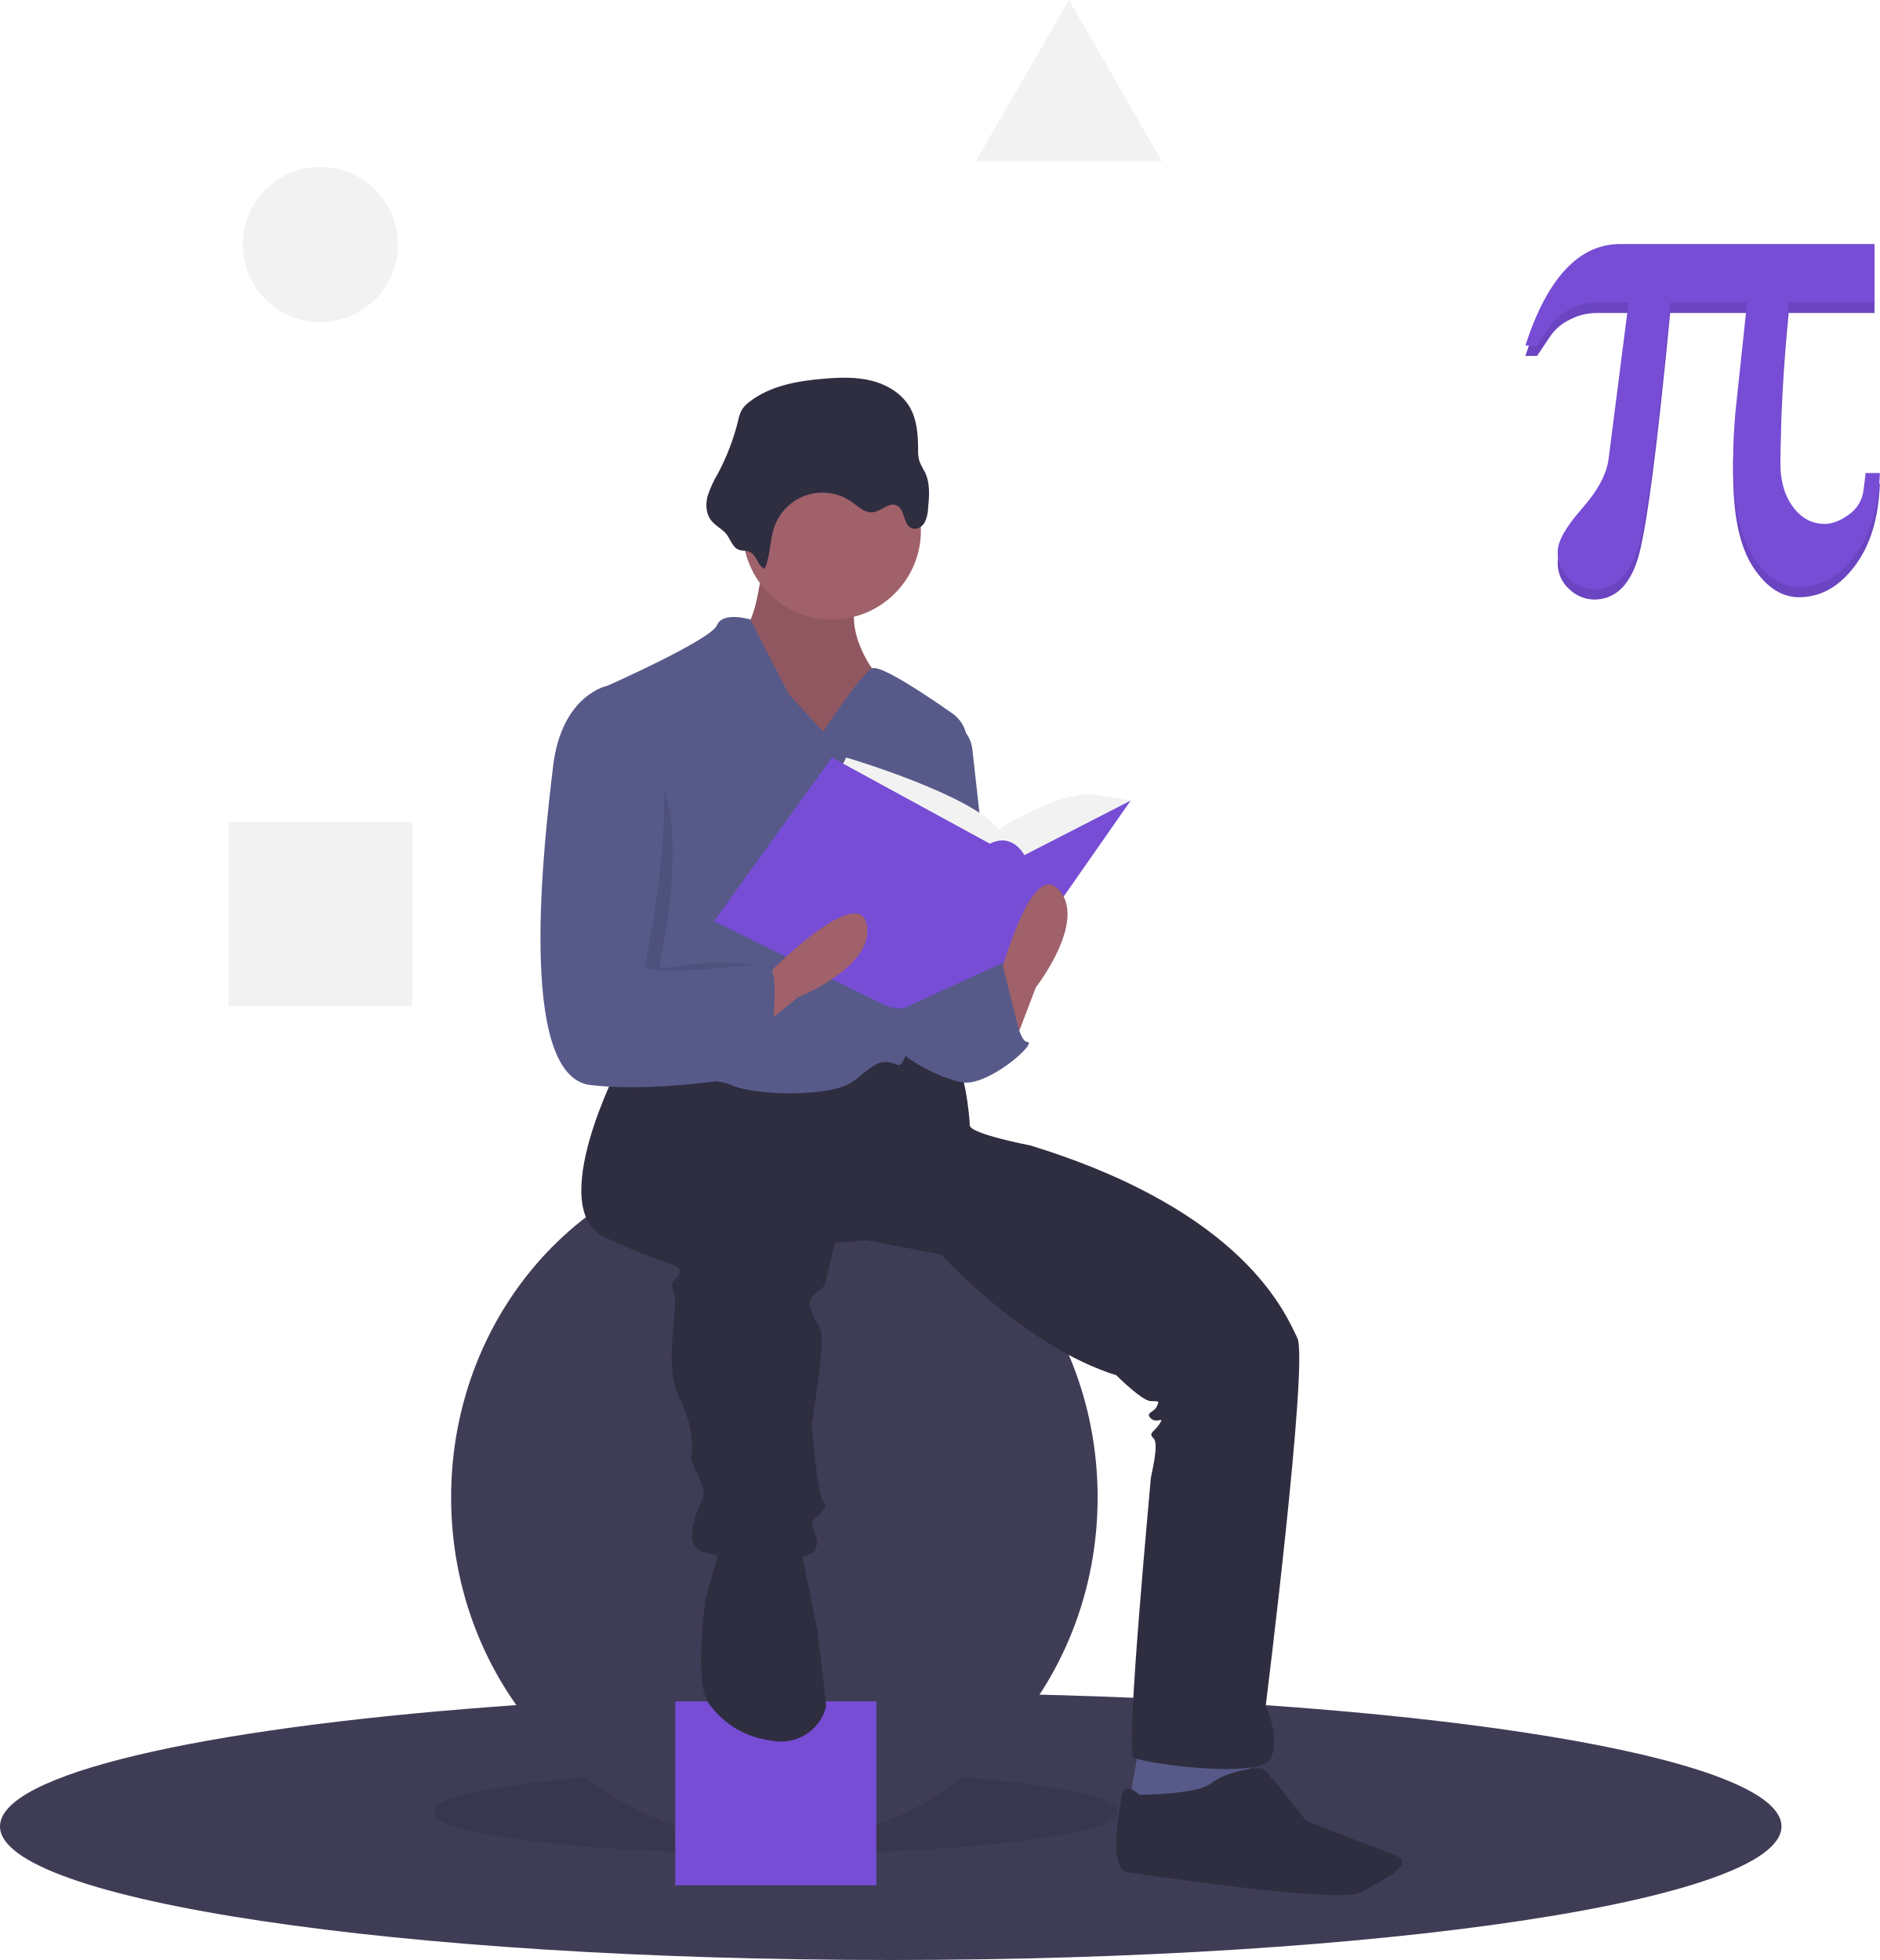
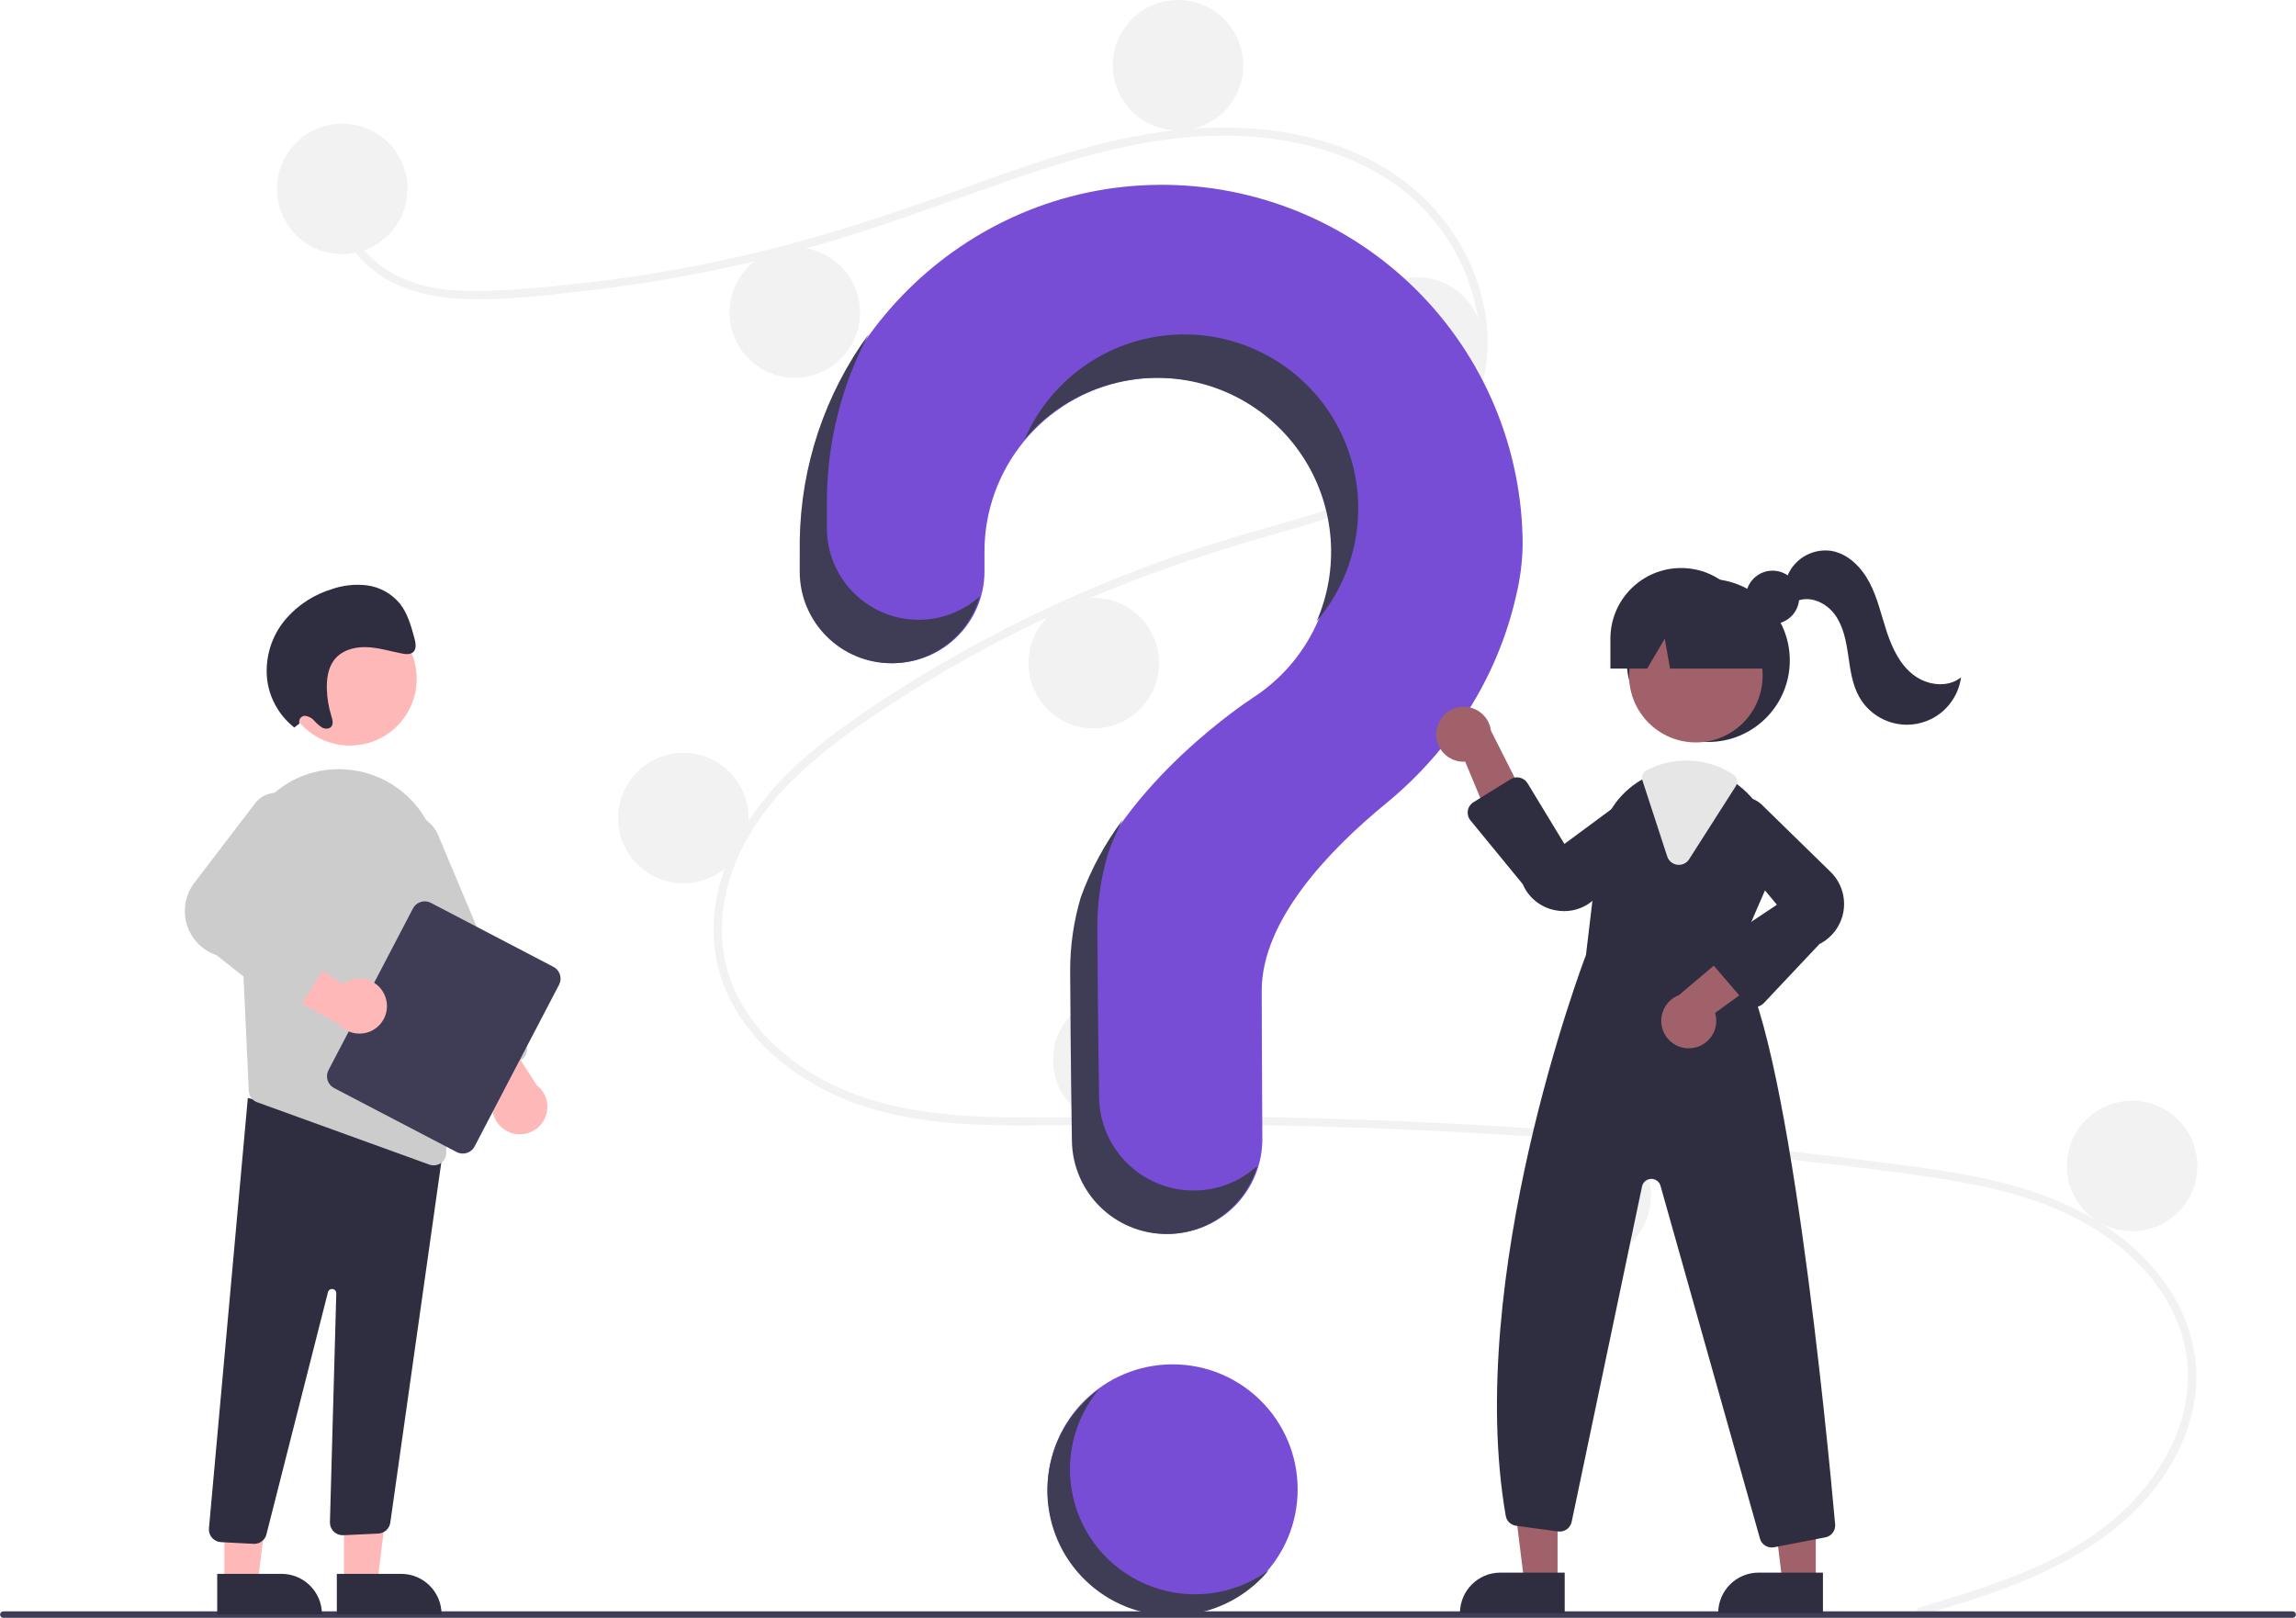
- <svg xmlns="http://www.w3.org/2000/svg" id="f1248760-b706-401a-9a88-490bc0db237b" data-name="Layer 1" width="654.237" height="682.114" viewBox="0 0 654.237 682.114">
-   <path d="M892.882,744.557c0,25.68-138.79,46.5-310,46.5s-310-20.82-310-46.5c0-18.18,69.57-33.93,170.96-41.57,41.81-3.16,89.05-4.93,139.04-4.93,20.55,0,40.63.3,60.05.87C785.402,703.127,892.882,721.957,892.882,744.557Z" transform="translate(-272.8817 -108.9432)" fill="#3f3d56" />
-   <ellipse cx="270" cy="630.614" rx="119" ry="14.5" opacity="0.1" />
-   <ellipse cx="269.5" cy="521.114" rx="112.5" ry="120" fill="#3f3d56" />
-   <rect x="235" y="592.114" width="70" height="64" fill="#774dd6" />
-   <polygon points="396.5 607.614 392.5 629.614 418.5 633.614 435.5 623.614 434.5 607.614 396.5 607.614" fill="#575a89" />
-   <path d="M538.382,303.557s-2,23-7,24,11,41,11,41h24l19-5-9-22s-12-16-3-29S538.382,303.557,538.382,303.557Z" transform="translate(-272.8817 -108.9432)" fill="#a0616a" />
-   <path d="M538.382,303.557s-2,23-7,24,11,41,11,41h24l19-5-9-22s-12-16-3-29S538.382,303.557,538.382,303.557Z" transform="translate(-272.8817 -108.9432)" opacity="0.1" />
-   <path d="M488.382,479.557s-26,50-5,60,26,9,26,12-4,2-2,7-4,25,2,37,4,21,4,21,0,1,2,5,3,7,2,9-7,15-1,18,37,5,40,0-3-8,0-11,5-4,3-6-4-27-4-27,5-29,3-33-5-8-3-11,4-2,5-6,3-13,3-13l11-1,26,5s29,32,61,42c0,0,9,9,12,9s3,0,2,2-4,2-2,4,5-1,3,2-4,3-2,5-1,13-1,14-9,95-6,97,45,8,48,0-2-18-2-18,15-120,11-128-18-44-93-67c0,0-21-4-21-7s-2-22-6-23-27-2-27-2l-29,9-40-7Z" transform="translate(-272.8817 -108.9432)" fill="#2f2e41" />
-   <path d="M523.382,647.557l-5,18s-4,29,1,36c3.927,5.498,10.94,12.231,23.944,13.412a16.071,16.071,0,0,0,16.779-11.118,5.007,5.007,0,0,0,.277-1.294c0-2-3-26-3-26l-5-25-1-7Z" transform="translate(-272.8817 -108.9432)" fill="#2f2e41" />
-   <path d="M669.382,733.557s-5-5-6,0-5,26,2,27,74,11,81,7,20-10,12-13-31-12-31-12-13-17-15-18-13,1-18,5S669.382,733.557,669.382,733.557Z" transform="translate(-272.8817 -108.9432)" fill="#2f2e41" />
-   <circle cx="289.5" cy="184.614" r="31" fill="#a0616a" />
-   <path d="M559.382,363.557l-12-13-13.301-26s-9.699-3-11.699,2-38,21-38,21,9,84,5,92-11,40-5,43,34,0,43,4,35,4,42-1,9-9,16-6c5.959,2.554,19.891-84.761,23.902-110.781a11.844,11.844,0,0,0-4.908-11.51c-8.973-6.294-25.133-17.14-27.994-15.709C572.382,343.557,559.382,363.557,559.382,363.557Z" transform="translate(-272.8817 -108.9432)" fill="#575a89" />
-   <path d="M602.382,359.557h0a11.86,11.86,0,0,1,8.911,10.196l8.089,72.804s-20,43-30,14S602.382,359.557,602.382,359.557Z" transform="translate(-272.8817 -108.9432)" fill="#575a89" />
-   <path d="M600.382,449.557l22-6s4,28,8,28-14,16-23,14-22-9-23-14,9-26,9-26Z" transform="translate(-272.8817 -108.9432)" fill="#575a89" />
-   <path d="M538.98,306.93c2.108-4.648,1.742-10.07,3.485-14.867a17.727,17.727,0,0,1,26.953-8.381c2.242,1.598,4.489,3.844,7.226,3.539,2.947-.329,5.575-3.616,8.284-2.411,3.003,1.335,2.192,6.717,5.234,7.96,1.601.654,3.494-.353,4.417-1.816a11.225,11.225,0,0,0,1.286-4.976c.42-4.265.799-8.779-1.051-12.645a30.289,30.289,0,0,1-2.028-4.09,13.994,13.994,0,0,1-.386-4.034c-.017-5.013-.383-10.242-2.906-14.574-2.8-4.807-7.974-7.881-13.373-9.222s-11.055-1.136-16.598-.666c-9.163.776-18.719,2.439-25.939,8.135a10.147,10.147,0,0,0-2.493,2.62,13.525,13.525,0,0,0-1.328,3.841,79.45,79.45,0,0,1-6.968,18.277,39.656,39.656,0,0,0-3.595,7.765c-.766,2.754-.714,5.893.889,8.261,1.305,1.927,3.391,2.955,5.029,4.53,1.624,1.561,2.384,4.564,4.183,5.747,1.57,1.032,3.451.304,5.053,1.398C536.41,302.725,536.558,305.804,538.98,306.93Z" transform="translate(-272.8817 -108.9432)" fill="#2f2e41" />
-   <path d="M564.382,378.557l3-6s44,13,53,25c0,0,22-14,34-12l12,2-37,33-47-4Z" transform="translate(-272.8817 -108.9432)" fill="#f2f2f2" />
-   <path d="M562.382,372.557l-41,57,59,29s5.516,3,9.758,0l39.242-18,37-53-37,19s-4-8-12-4Z" transform="translate(-272.8817 -108.9432)" fill="#774dd6" />
-   <path d="M625.382,473.557l8-21s18-23,8-34-21,32-21,32Z" transform="translate(-272.8817 -108.9432)" fill="#a0616a" />
-   <path d="M533.079,470.206l17.456-14.152s27.11-10.865,23.979-25.397-34.221,17.145-34.221,17.145Z" transform="translate(-272.8817 -108.9432)" fill="#a0616a" />
-   <path d="M489.882,369.057h-1s-15.5-18.5-18.5,6.5-13,108,13,111,44.5-12.5,44.5-12.5,19-29,12-29c-3.387,0-12.598-1.521-21-1-8.963.556-17.016,3.081-16.5.5C503.382,439.557,517.882,376.057,489.882,369.057Z" transform="translate(-272.8817 -108.9432)" opacity="0.1" />
-   <path d="M488.382,349.557l-4-2s-16,3-19,28-13,108,13,111,61-4,61-4,7-38,0-38-43,5-42,0S516.382,356.557,488.382,349.557Z" transform="translate(-272.8817 -108.9432)" fill="#575a89" />
-   <polygon points="338 353.114 349.027 336.213 356 364.114 338 372.114 338 353.114" fill="#575a89" />
-   <circle cx="111.473" cy="85.114" r="27" fill="#f2f2f2" />
-   <rect x="79.473" y="286.114" width="64" height="64" fill="#f2f2f2" />
-   <polygon points="372 0 388.199 28.057 404.397 56.114 372 56.114 339.603 56.114 355.801 28.057 372 0" fill="#f2f2f2" />
-   <path d="M927.118,277.172q-.581,17.955-8.745,28.784-8.166,10.829-19.401,10.83-9.152,0-16.042-10.599-6.893-10.598-6.892-32.606,0-4.865.232-9.266.231-4.401.579-8.34l4.054-38.108H854.145Q847.196,290.145,842.736,303.871q-4.46,13.726-15.116,13.726a12.78,12.78,0,0,1-8.572-3.591,12.064,12.064,0,0,1-4.054-9.498q0-5.326,8.398-14.884,8.397-9.556,9.324-17.432l6.95-54.324H828.431a19.911,19.911,0,0,0-9.093,2.259,17.156,17.156,0,0,0-6.545,5.27l-4.981,7.413H803.759q5.674-17.605,13.958-26.467,8.28-8.861,19.054-8.861H925.265v20.386H895.381q-1.39,13.9-2.143,27.799-.755,13.9-.753,27.915,0,9.499,4.402,15.405,4.401,5.907,11.004,5.907,4.053,0,8.513-3.301a11.97,11.97,0,0,0,5.039-8.629q.348-2.547.521-3.996.174-1.447.174-1.795Z" transform="translate(-272.8817 -108.9432)" fill="#774dd6" />
-   <path d="M927.118,277.172q-.581,17.955-8.745,28.784-8.166,10.829-19.401,10.83-9.152,0-16.042-10.599-6.893-10.598-6.892-32.606,0-4.865.232-9.266.231-4.401.579-8.34l4.054-38.108H854.145Q847.196,290.145,842.736,303.871q-4.46,13.726-15.116,13.726a12.78,12.78,0,0,1-8.572-3.591,12.064,12.064,0,0,1-4.054-9.498q0-5.326,8.398-14.884,8.397-9.556,9.324-17.432l6.95-54.324H828.431a19.911,19.911,0,0,0-9.093,2.259,17.156,17.156,0,0,0-6.545,5.27l-4.981,7.413H803.759q5.674-17.605,13.958-26.467,8.28-8.861,19.054-8.861H925.265v20.386H895.381q-1.39,13.9-2.143,27.799-.755,13.9-.753,27.915,0,9.499,4.402,15.405,4.401,5.907,11.004,5.907,4.053,0,8.513-3.301a11.97,11.97,0,0,0,5.039-8.629q.348-2.547.521-3.996.174-1.447.174-1.795Z" transform="translate(-272.8817 -108.9432)" opacity="0.1" />
-   <path d="M927.118,273.553q-.581,17.955-8.745,28.784-8.166,10.829-19.401,10.83-9.152,0-16.042-10.599-6.893-10.598-6.892-32.606,0-4.865.232-9.266.231-4.401.579-8.34l4.054-38.108H854.145Q847.196,286.526,842.736,300.252q-4.46,13.726-15.116,13.726a12.78,12.78,0,0,1-8.572-3.591,12.064,12.064,0,0,1-4.054-9.498q0-5.326,8.398-14.884,8.397-9.556,9.324-17.432l6.95-54.324H828.431a19.911,19.911,0,0,0-9.093,2.259,17.156,17.156,0,0,0-6.545,5.27l-4.981,7.413H803.759q5.674-17.605,13.958-26.467,8.28-8.861,19.054-8.861H925.265v20.386H895.381q-1.39,13.9-2.143,27.799-.755,13.9-.753,27.915,0,9.499,4.402,15.405,4.401,5.907,11.004,5.907,4.053,0,8.513-3.301a11.97,11.97,0,0,0,5.039-8.629q.348-2.547.521-3.996.174-1.447.174-1.795Z" transform="translate(-272.8817 -108.9432)" fill="#774dd6" />
+ <svg xmlns="http://www.w3.org/2000/svg" id="ef672dd0-2e16-4c9d-8107-606b55e40777" data-name="Layer 1" width="844.675" height="595.262" viewBox="0 0 844.675 595.262">
+   <circle cx="431.393" cy="548" r="46" fill="#774dd6" />
+   <path d="M883.862,743.785c25.735-7.729,53.094-15.788,73.503-34.161,18.238-16.418,30.55-41.489,22.995-66.112-7.54-24.572-30.124-40.956-53.442-49.105-13.225-4.622-27.061-7.186-40.891-9.2-15.035-2.19-30.136-3.984-45.23-5.71q-91.677-10.486-184.044-12.811c-30.385-.765-60.764-.747-91.152-.306-27.139.394-55.722.384-80.899-11.151-19.578-8.97-37.348-25.289-42.803-46.734-6.297-24.755,5.318-49.964,21.98-67.892,8.783-9.45,19.047-17.404,29.636-24.717,11.487-7.934,23.375-15.306,35.521-22.188a494.634,494.634,0,0,1,74.767-34.468c12.746-4.634,25.68-8.633,38.728-12.321,11.017-3.115,22.068-6.234,32.716-10.477,20.583-8.204,40.161-22.1,45.395-44.881,4.96-21.591-3.403-45.031-18.065-61.071-16.963-18.557-42.539-26.692-67.06-28.008-27.528-1.478-54.422,5.412-80.297,14.156-27.597,9.326-54.599,20.049-82.778,27.603a556.958,556.958,0,0,1-85.196,15.837c-14.082,1.5-28.59,3.193-42.756,2.045-11.872-.962-23.684-4.454-32.434-12.88-7.503-7.225-11.972-17.154-10.435-27.632.279-1.903,3.17-1.094,2.893.798-1.87,12.755,6.8,24.509,17.484,30.529,12.348,6.958,27.374,6.968,41.122,6.172a537.825,537.825,0,0,0,88.515-12.796c28.593-6.531,56.164-15.866,83.704-25.839,26.156-9.472,52.897-18.716,80.84-20.767,24.246-1.78,49.752,1.752,70.874,14.423,18.564,11.136,32.215,29.707,36.565,51.018,4.25,20.825-1.636,41.785-17.4,56.317-16.321,15.046-38.701,21.479-59.557,27.404-26.452,7.514-52.337,16.298-77.392,27.703a485.824,485.824,0,0,0-72.8,40.928c-22.246,15.202-44.201,34.331-51.237,61.451-3.277,12.633-2.672,26.032,2.812,37.965,4.876,10.61,12.907,19.535,22.262,26.419,22.321,16.424,50.453,19.797,77.414,20.132,30.281.377,60.564-.645,90.855-.148q92.599,1.52,184.819,11.273,23.108,2.446,46.158,5.407c13.822,1.776,27.69,3.541,41.278,6.695,24.162,5.608,47.674,16.392,62.692,36.878a61.319,61.319,0,0,1,11.947,30.446c1.051,11.524-1.77,23.069-6.98,33.321-11.532,22.69-33.134,37.123-56.073,46.605-12.287,5.079-25.032,8.926-37.752,12.746-1.853.557-2.645-2.338-.798-2.893Z" transform="translate(-177.6623 -152.3692)" fill="#f2f2f2" />
+   <circle cx="125.893" cy="69.5" r="24" fill="#f2f2f2" />
+   <circle cx="292.393" cy="115" r="24" fill="#f2f2f2" />
+   <circle cx="433.393" cy="24" r="24" fill="#f2f2f2" />
+   <circle cx="521.393" cy="126" r="24" fill="#f2f2f2" />
+   <circle cx="402.393" cy="244" r="24" fill="#f2f2f2" />
+   <circle cx="251.393" cy="301" r="24" fill="#f2f2f2" />
+   <circle cx="411.393" cy="390" r="24" fill="#f2f2f2" />
+   <circle cx="583.393" cy="440" r="24" fill="#f2f2f2" />
+   <circle cx="784.393" cy="429" r="24" fill="#f2f2f2" />
+   <path d="M604.128,220.373c-71.892.508-130.756,58.93-131.777,130.816-.009.664-.014,5.33-.013,11.434a33.748,33.748,0,0,0,33.744,33.746h0a33.769,33.769,0,0,0,33.761-33.798c-.003-4.152-.006-7.026-.006-7.202a64,64,0,1,1,98.52,53.879l.012.014s-48.028,30.92-62.671,73.335l.012.003a94.004,94.004,0,0,0-3.874,26.768c0,3.725.219,36.321.643,62.778a34.786,34.786,0,0,0,34.79,34.222h0a34.796,34.796,0,0,0,34.794-35.011c-.147-24.229-.227-52.442-.227-54.489,0-26.045,25.125-51.995,45.764-68.917,23.766-19.487,40.868-46.043,47.737-75.999a86.762,86.762,0,0,0,2.499-18.834A132.75,132.75,0,0,0,604.128,220.373Z" transform="translate(-177.6623 -152.3692)" fill="#774dd6" />
+   <path d="M1021.147,747.631H178.853a1.191,1.191,0,0,1,0-2.381h842.294a1.191,1.191,0,0,1,0,2.381Z" transform="translate(-177.6623 -152.3692)" fill="#3f3d56" />
+   <circle cx="628.449" cy="242.996" r="30" fill="#2f2e41" />
+   <polygon points="573.012 582.129 560.753 582.129 554.92 534.841 573.015 534.841 573.012 582.129" fill="#a0616a" />
+   <path d="M551.996,578.626h23.644a0,0,0,0,1,0,0v14.887a0,0,0,0,1,0,0H537.109a0,0,0,0,1,0,0v0A14.887,14.887,0,0,1,551.996,578.626Z" fill="#2f2e41" />
+   <polygon points="668.012 582.129 655.753 582.129 649.92 534.841 668.015 534.841 668.012 582.129" fill="#a0616a" />
+   <path d="M646.996,578.626h23.644a0,0,0,0,1,0,0v14.887a0,0,0,0,1,0,0H632.109a0,0,0,0,1,0,0v0A14.887,14.887,0,0,1,646.996,578.626Z" fill="#2f2e41" />
+   <circle cx="623.89" cy="248.61" r="24.561" fill="#a0616a" />
+   <path d="M816.191,504.775l10.99-25.25a31.383,31.383,0,0,0-6.95-35.6,31.873,31.873,0,0,0-3.07-2.67,30.935,30.935,0,0,0-18.99-6.57,32.179,32.179,0,0,0-13.4,2.98c-.36.16-.71.33-1.07.5-.69.33-1.37.69-2.03,1.06a31.678,31.678,0,0,0-15.7,23.88l-4.85,40.64c-1.22,3.19-44.74,118.39-29.52,206.34a4.467,4.467,0,0,0,3.82,3.67l15.43,2.1a4.497,4.497,0,0,0,5.01-3.53l25.89-123.41a3.503,3.503,0,0,1,6.8-.23l36.58,129.78a4.471,4.471,0,0,0,4.31,3.28,5.122,5.122,0,0,0,.87-.08l18.85-3.63a4.471,4.471,0,0,0,3.63-4.81C850.021,682.335,835.301,527.605,816.191,504.775Z" transform="translate(-177.6623 -152.3692)" fill="#2f2e41" />
+   <path d="M706.102,421.419A10.056,10.056,0,0,0,716.696,432.623l13.729,32.992,10.385-15.394-14.629-28.97a10.11,10.11,0,0,0-20.079.169Z" transform="translate(-177.6623 -152.3692)" fill="#a0616a" />
+   <path d="M800.19,537.996a10.056,10.056,0,0,0,8.427-12.913l28.885-21.038-17.39-6.512-24.764,20.977a10.11,10.11,0,0,0,4.842,19.487Z" transform="translate(-177.6623 -152.3692)" fill="#a0616a" />
+   <path d="M753.102,487.61a17.057,17.057,0,0,1-3.298-.325,16.305,16.305,0,0,1-11.948-9.616l-19.234-23.453a4.501,4.501,0,0,1,1.111-6.681l13.684-8.471a4.5,4.5,0,0,1,6.215,1.49l13.556,22.334L779.15,443.702A9.721,9.721,0,0,1,790.46,459.264l-25.912,23.637A16.253,16.253,0,0,1,753.102,487.61Z" transform="translate(-177.6623 -152.3692)" fill="#2f2e41" />
+   <path d="M823.252,522.883c-.035,0-.071,0-.106-.001a4.508,4.508,0,0,1-3.311-1.57l-12.166-14.193a4.5,4.5,0,0,1,.92-6.673l22.781-15.188-20.638-24.812a9.721,9.721,0,0,1,14.887-12.183l25.084,24.513a16.525,16.525,0,0,1-3.675,26.94l-20.501,21.754A4.507,4.507,0,0,1,823.252,522.883Z" transform="translate(-177.6623 -152.3692)" fill="#2f2e41" />
+   <path d="M795.307,470.584a4.632,4.632,0,0,1-.584-.037,4.461,4.461,0,0,1-3.71-3.069l-9.142-28.029a3.083,3.083,0,0,1,1.594-3.725l.297-.14c.269-.128.535-.254.807-.375a32.574,32.574,0,0,1,13.603-3.023,31.327,31.327,0,0,1,17.161,5.157,3.13,3.13,0,0,1,.901,4.294L799.084,468.504A4.455,4.455,0,0,1,795.307,470.584Z" transform="translate(-177.6623 -152.3692)" fill="#e6e6e6" />
+   <circle cx="652.101" cy="219.786" r="9.817" fill="#2f2e41" />
+   <path d="M796.111,361.365h0a26,26,0,0,0-26,26v11h13.529l6.471-11,1.941,11h41.059l-11-11A26,26,0,0,0,796.111,361.365Z" transform="translate(-177.6623 -152.3692)" fill="#2f2e41" />
+   <path d="M834.809,365.431a15.15,15.15,0,0,1,16.481-10.396c6.256,1.046,11.202,6.075,14.149,11.691s4.308,11.903,6.289,17.928,4.791,12.084,9.793,15.984,12.677,4.958,17.59.946a20.118,20.118,0,0,1-37.477,7.181c-2.592-4.612-3.261-10.017-4.03-15.251s-1.767-10.65-4.862-14.94-8.888-7.093-13.804-5.139Z" transform="translate(-177.6623 -152.3692)" fill="#2f2e41" />
+   <path d="M515.609,380.408h0a33.748,33.748,0,0,1-33.744-33.746c-0-6.104.004-10.771.013-11.434a131.507,131.507,0,0,1,15.359-59.909,131.803,131.803,0,0,0-25.359,75.909c-.009.664-.014,5.33-.013,11.434a33.748,33.748,0,0,0,33.744,33.746h0A33.773,33.773,0,0,0,538.097,371.817,33.622,33.622,0,0,1,515.609,380.408Z" transform="translate(-177.6623 -152.3692)" fill="#3f3d56" />
+   <path d="M606.415,291.478a64.004,64.004,0,0,1,55.659,89.413,63.997,63.997,0,1,0-107.426-66.985A63.871,63.871,0,0,1,606.415,291.478Z" transform="translate(-177.6623 -152.3692)" fill="#3f3d56" />
+   <path d="M616.797,590.408h0a34.787,34.787,0,0,1-34.79-34.222c-.423-26.456-.643-59.052-.643-62.778a94.004,94.004,0,0,1,3.874-26.768l-.012-.003a95.069,95.069,0,0,1,5.494-12.701,110.047,110.047,0,0,0-15.494,28.701l.012.003a94.004,94.004,0,0,0-3.874,26.768c0,3.725.219,36.321.643,62.778a34.787,34.787,0,0,0,34.79,34.222h0a34.803,34.803,0,0,0,33.402-25.048A34.66,34.66,0,0,1,616.797,590.408Z" transform="translate(-177.6623 -152.3692)" fill="#3f3d56" />
+   <polygon points="126.541 582.585 138.8 582.584 144.633 535.296 126.538 535.297 126.541 582.585" fill="#ffb8b8" />
+   <path d="M301.576,731.451H340.107a0,0,0,0,1,0,0v14.887a0,0,0,0,1,0,0H316.463A14.887,14.887,0,0,1,301.576,731.451v0A0,0,0,0,1,301.576,731.451Z" transform="translate(464.0541 1325.404) rotate(179.9974)" fill="#2f2e41" />
+   <polygon points="82.541 582.585 94.8 582.584 100.633 535.296 82.538 535.297 82.541 582.585" fill="#ffb8b8" />
+   <path d="M257.576,731.451H296.107a0,0,0,0,1,0,0v14.887a0,0,0,0,1,0,0H272.463A14.887,14.887,0,0,1,257.576,731.451v0A0,0,0,0,1,257.576,731.451Z" transform="translate(376.0541 1325.406) rotate(179.9974)" fill="#2f2e41" />
+   <path d="M270.917,720.411l-11.975-.63a4.673,4.673,0,0,1-4.419-4.967l14.313-158.466,65.911,17.786,6.35-1.732L321.239,712.686a4.696,4.696,0,0,1-4.358,3.945l-12.909.601a4.674,4.674,0,0,1-4.931-4.796l2.339-84.196a1.558,1.558,0,0,0-3.083-.36L275.739,716.692a4.646,4.646,0,0,1-4.569,3.725C271.086,720.418,271.002,720.416,270.917,720.411Z" transform="translate(-177.6623 -152.3692)" fill="#2f2e41" />
+   <circle cx="128.742" cy="249.759" r="24.561" fill="#ffb8b8" />
+   <path d="M265.512,474.287l2.701,58.267.976,21.199a4.642,4.642,0,0,0,3.074,4.175l63.336,22.943a4.477,4.477,0,0,0,1.6.28,4.644,4.644,0,0,0,4.664-4.788L339.266,471.597A36.93,36.93,0,0,0,308.522,435.92c-.613-.093-1.236-.187-1.859-.27a36.249,36.249,0,0,0-29.165,9.441,37.236,37.236,0,0,0-11.986,29.196Z" transform="translate(-177.6623 -152.3692)" fill="#ccc" />
+   <path d="M365.855,569.245a10.064,10.064,0,0,1-5.369-15.227l-21.478-28.56,18.534-1.147,17.554,27.297a10.111,10.111,0,0,1-9.242,17.637Z" transform="translate(-177.6623 -152.3692)" fill="#ffb8b8" />
+   <path d="M350.753,548.85a4.644,4.644,0,0,1-2.541-2.518L315.854,469.237a12.463,12.463,0,1,1,22.984-9.647l32.358,77.095a4.679,4.679,0,0,1-2.5,6.118l-14.365,6.029a4.642,4.642,0,0,1-3.577.017Z" transform="translate(-177.6623 -152.3692)" fill="#ccc" />
+   <path d="M298.508,546.131,329.587,486.622a4.878,4.878,0,0,1,6.575-2.063l45.112,23.56a4.878,4.878,0,0,1,2.063,6.575l-31.079,59.509a4.878,4.878,0,0,1-6.575,2.063L300.571,552.706A4.878,4.878,0,0,1,298.508,546.131Z" transform="translate(-177.6623 -152.3692)" fill="#3f3d56" />
+   <path d="M319.351,518.943a10.064,10.064,0,0,0-15.517-4.46l-29.778-19.754-.051,18.57L302.29,529.21a10.111,10.111,0,0,0,17.06-10.267Z" transform="translate(-177.6623 -152.3692)" fill="#ffb8b8" />
+   <path d="M281.701,523.119l-24.337-19.278a17.163,17.163,0,0,1-7.823-27.135l22.097-28.96a10.096,10.096,0,0,1,17.13,10.284l-17.484,28.6,25.694,12.187a4.674,4.674,0,0,1,1.948,6.72l-10.372,16.414a4.682,4.682,0,0,1-3.167,2.111c-.026.004-.051.008-.077.012A4.696,4.696,0,0,1,281.701,523.119Z" transform="translate(-177.6623 -152.3692)" fill="#ccc" />
+   <path d="M287.845,418.574a2.135,2.135,0,0,1,1.856-2.819,4.93,4.93,0,0,1,3.476,1.715,13.833,13.833,0,0,0,3.071,2.637c1.188.599,2.8.514,3.477-.628.636-1.072.2-2.508-.185-3.753a36.907,36.907,0,0,1-1.63-9.77c-.111-3.7.411-7.562,2.46-10.448,2.644-3.725,7.371-5.139,11.845-5.036s8.875,1.484,13.307,2.357c1.53.301,3.328.456,4.352-.73,1.088-1.261.688-3.301.226-5.004-1.201-4.417-2.475-8.985-5.265-12.552a18.898,18.898,0,0,0-12.061-6.79,28.938,28.938,0,0,0-13.462,1.528,36.096,36.096,0,0,0-17.683,12.319,29.236,29.236,0,0,0-5.578,21.6,26.667,26.667,0,0,0,9.886,16.855Z" transform="translate(-177.6623 -152.3692)" fill="#2f2e41" />
+   <path d="M598.92,735.149a45.994,45.994,0,0,1-17.07-71.489,45.997,45.997,0,1,0,62.569,66.464A45.969,45.969,0,0,1,598.92,735.149Z" transform="translate(-177.6623 -152.3692)" fill="#3f3d56" />
</svg>
